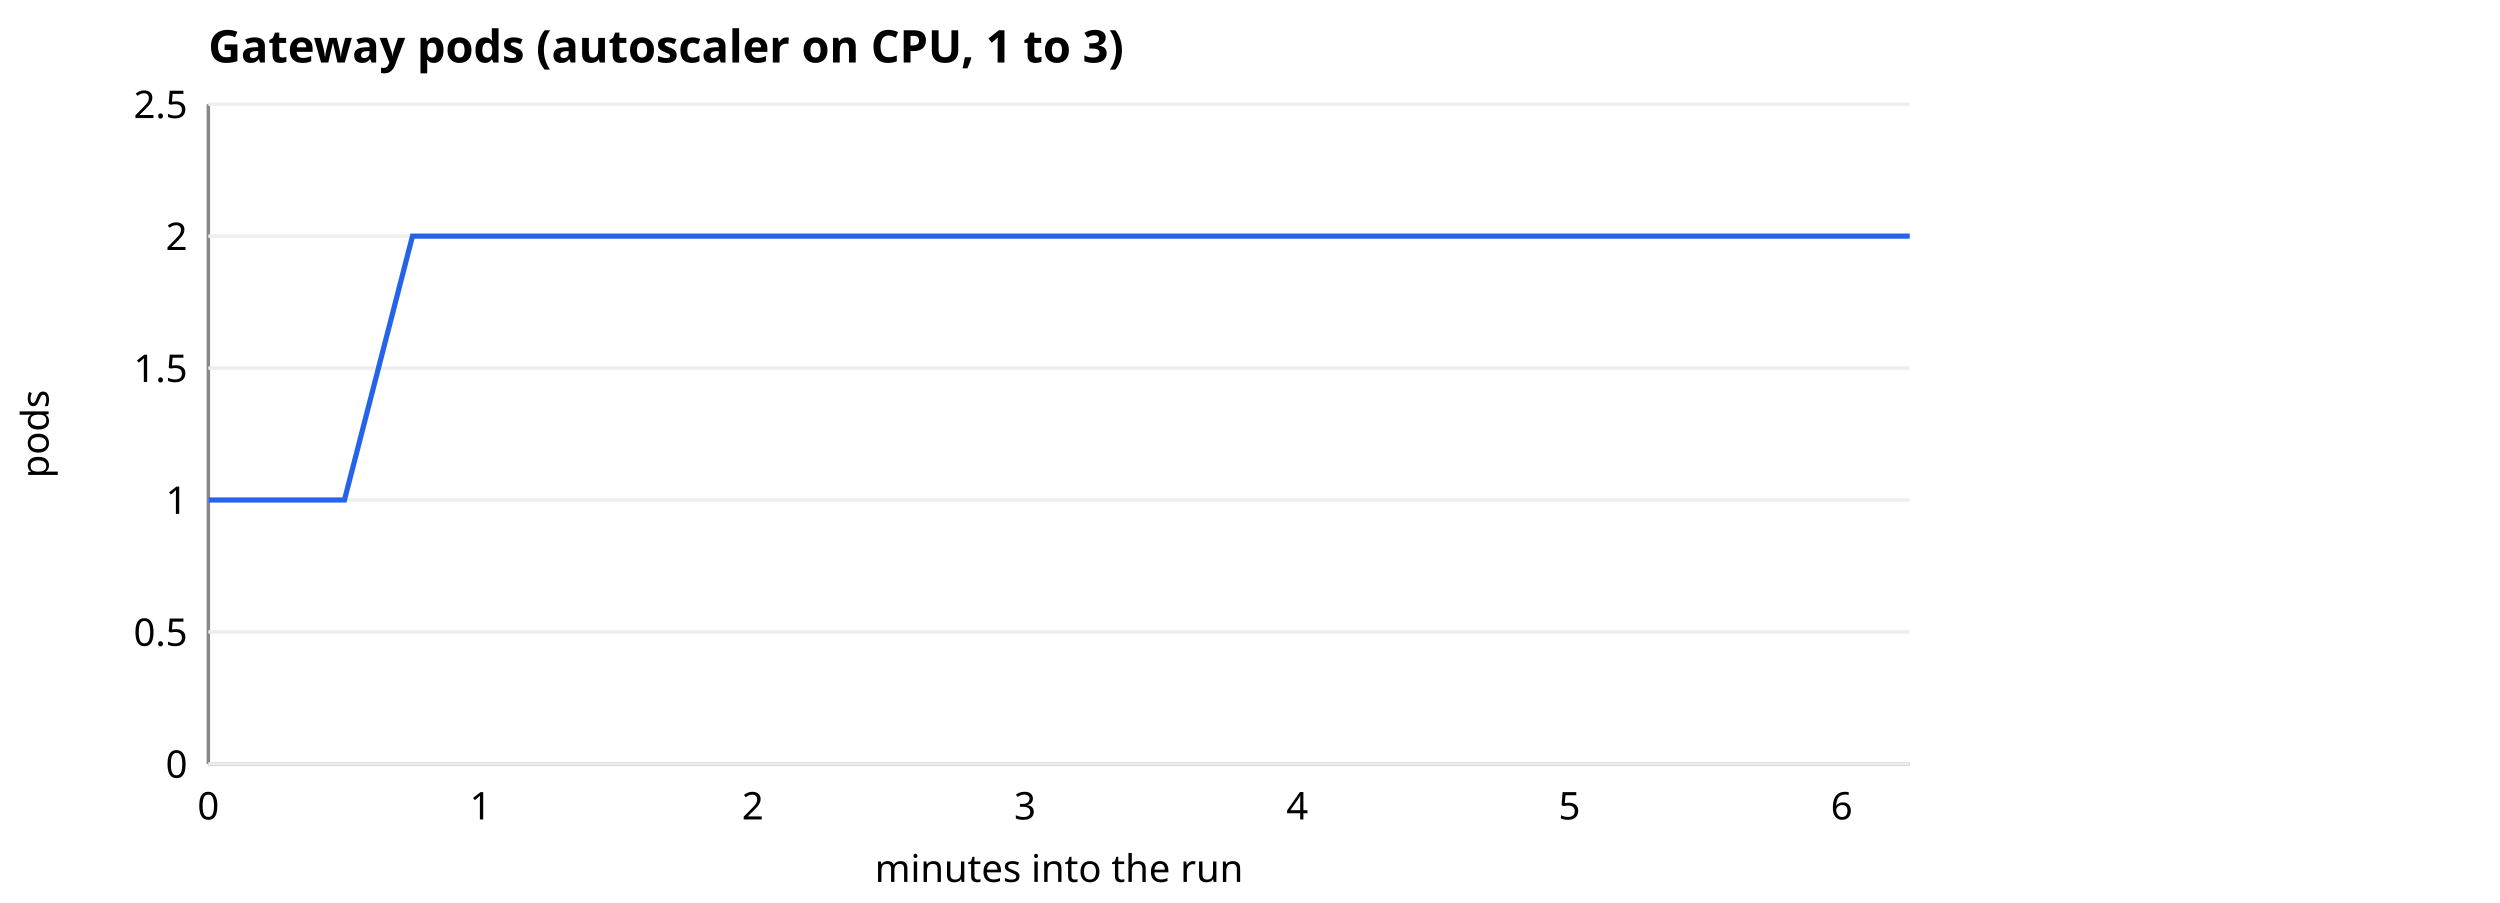
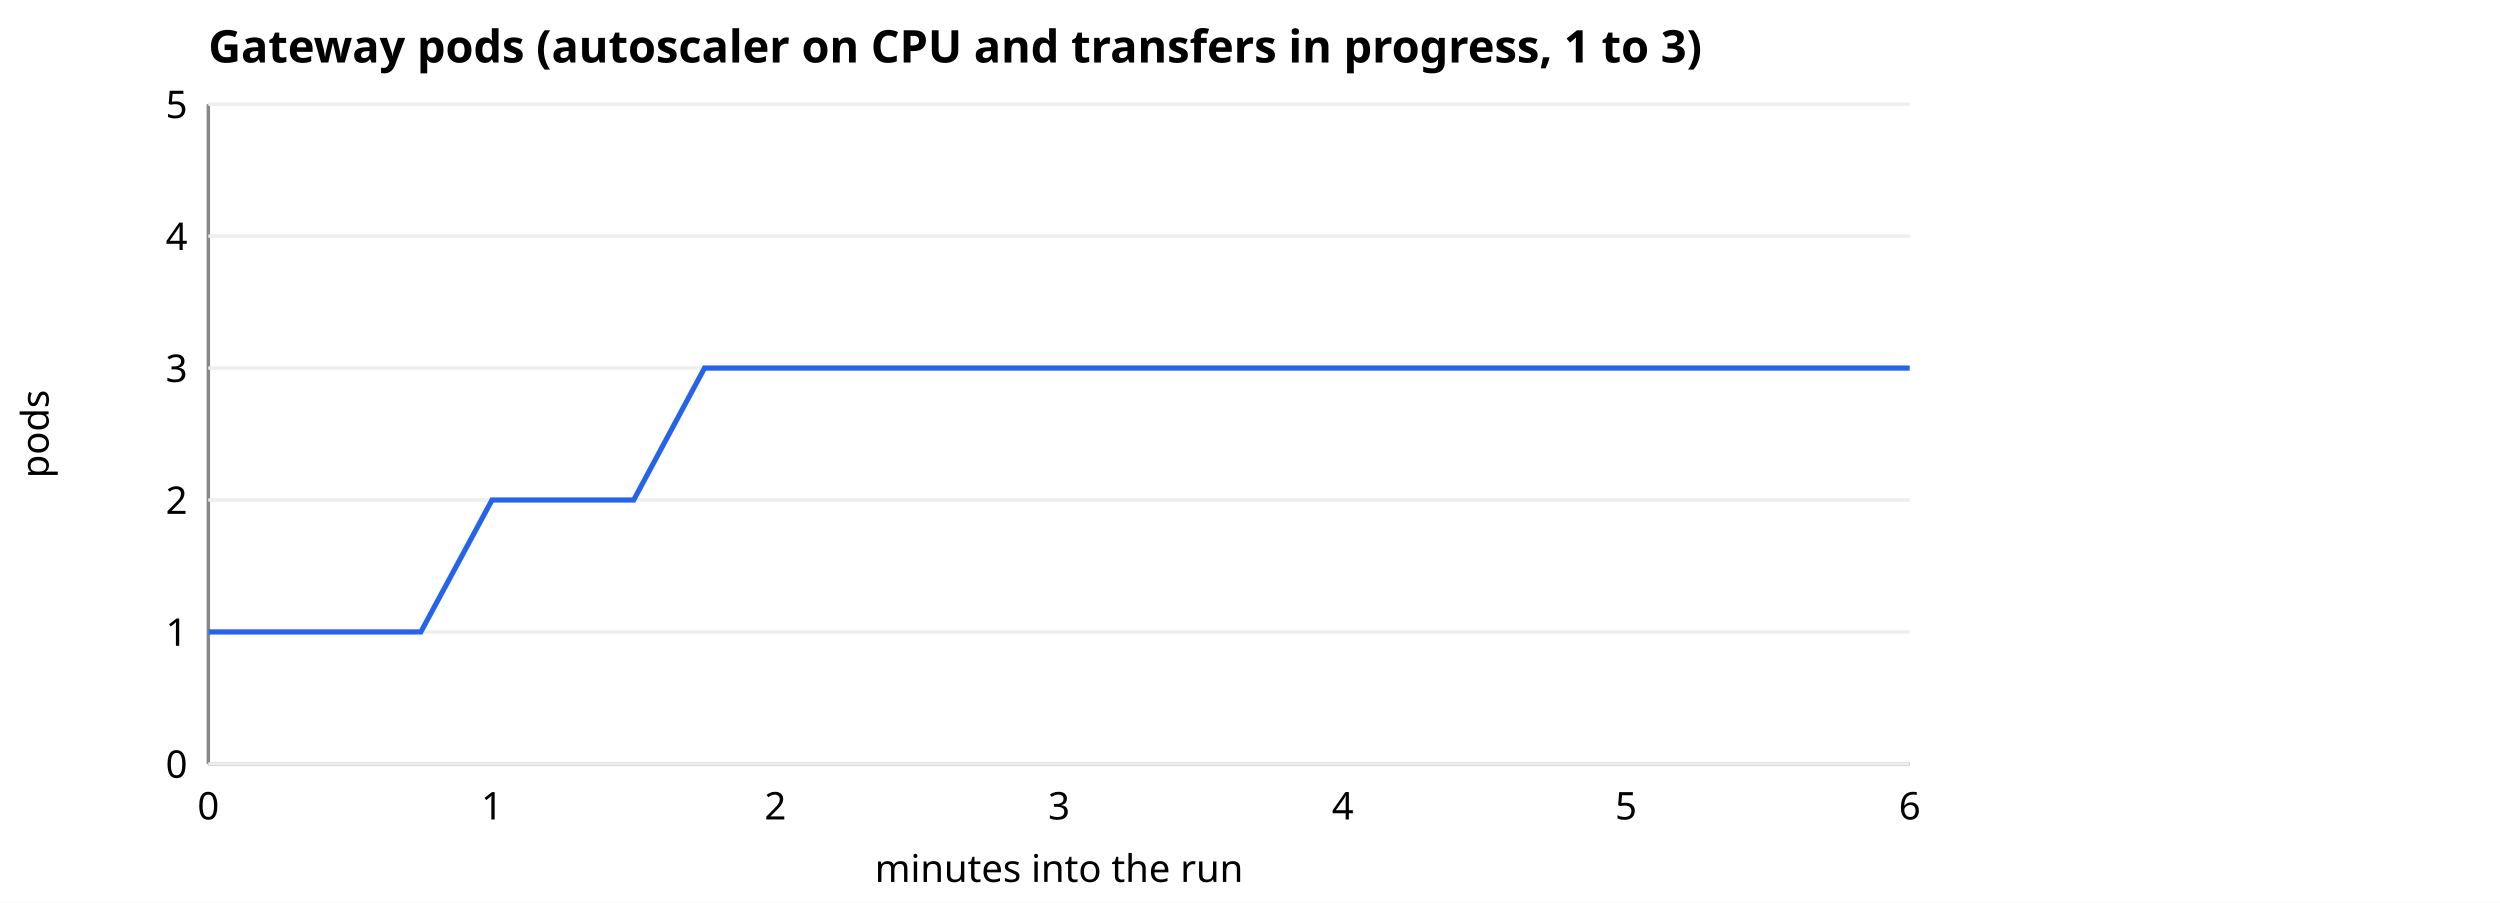
<svg xmlns="http://www.w3.org/2000/svg" width="720" height="260" viewBox="0 0 720 260" font-family="sans-serif" font-size="11">
  <rect width="100%" height="100%" fill="white" />
-   <text x="60" y="18" font-size="13" font-weight="bold">Gateway pods (autoscaler on CPU, 1 to 3)</text>
+   <text x="60" y="18" font-size="13" font-weight="bold">Gateway pods (autoscaler on CPU and transfers in progress, 1 to 3)</text>
  <line x1="60" y1="220" x2="550" y2="220" stroke="#888" />
  <line x1="60" y1="30" x2="60" y2="220" stroke="#888" />
  <line x1="60" y1="220.0" x2="550" y2="220.0" stroke="#eee" />
  <text x="54" y="224.0" text-anchor="end">0</text>
  <line x1="60" y1="182.0" x2="550" y2="182.0" stroke="#eee" />
-   <text x="54" y="186.0" text-anchor="end">0.5</text>
+   <text x="54" y="186.0" text-anchor="end">1</text>
  <line x1="60" y1="144.0" x2="550" y2="144.0" stroke="#eee" />
-   <text x="54" y="148.0" text-anchor="end">1</text>
+   <text x="54" y="148.0" text-anchor="end">2</text>
  <line x1="60" y1="106.0" x2="550" y2="106.0" stroke="#eee" />
-   <text x="54" y="110.0" text-anchor="end">1.5</text>
+   <text x="54" y="110.0" text-anchor="end">3</text>
  <line x1="60" y1="68.0" x2="550" y2="68.0" stroke="#eee" />
-   <text x="54" y="72.0" text-anchor="end">2</text>
+   <text x="54" y="72.0" text-anchor="end">4</text>
  <line x1="60" y1="30.0" x2="550" y2="30.0" stroke="#eee" />
-   <text x="54" y="34.0" text-anchor="end">2.5</text>
+   <text x="54" y="34.0" text-anchor="end">5</text>
  <text x="60.0" y="236" text-anchor="middle">0</text>
-   <text x="138.4" y="236" text-anchor="middle">1</text>
-   <text x="216.8" y="236" text-anchor="middle">2</text>
-   <text x="295.2" y="236" text-anchor="middle">3</text>
-   <text x="373.6" y="236" text-anchor="middle">4</text>
-   <text x="452.0" y="236" text-anchor="middle">5</text>
-   <text x="530.4" y="236" text-anchor="middle">6</text>
+   <text x="141.7" y="236" text-anchor="middle">1</text>
+   <text x="223.3" y="236" text-anchor="middle">2</text>
+   <text x="305.0" y="236" text-anchor="middle">3</text>
+   <text x="386.7" y="236" text-anchor="middle">4</text>
+   <text x="468.3" y="236" text-anchor="middle">5</text>
+   <text x="550.0" y="236" text-anchor="middle">6</text>
  <text x="305.0" y="254" text-anchor="middle">minutes into the run</text>
  <text x="14" y="125.0" transform="rotate(-90 14 125.0)" text-anchor="middle">pods</text>
-   <polyline fill="none" stroke="#2563eb" stroke-width="1.5" points="60.0,144.0 79.6,144.0 99.2,144.0 118.8,68.0 138.4,68.0 158.0,68.0 177.6,68.0 197.2,68.0 216.8,68.0 236.4,68.0 256.0,68.0 275.6,68.0 295.2,68.0 314.8,68.0 334.4,68.0 354.0,68.0 373.6,68.0 393.2,68.0 412.8,68.0 432.4,68.0 452.0,68.0 471.6,68.0 491.2,68.0 510.8,68.0 530.4,68.0 550.0,68.0" />
+   <polyline fill="none" stroke="#2563eb" stroke-width="1.5" points="60.0,182.0 80.4,182.0 100.8,182.0 121.2,182.0 141.7,144.0 162.1,144.0 182.5,144.0 202.9,106.0 223.3,106.0 243.8,106.0 264.2,106.0 284.6,106.0 305.0,106.0 325.4,106.0 345.8,106.0 366.2,106.0 386.7,106.0 407.1,106.0 427.5,106.0 447.9,106.0 468.3,106.0 488.8,106.0 509.2,106.0 529.6,106.0 550.0,106.0" />
</svg>
